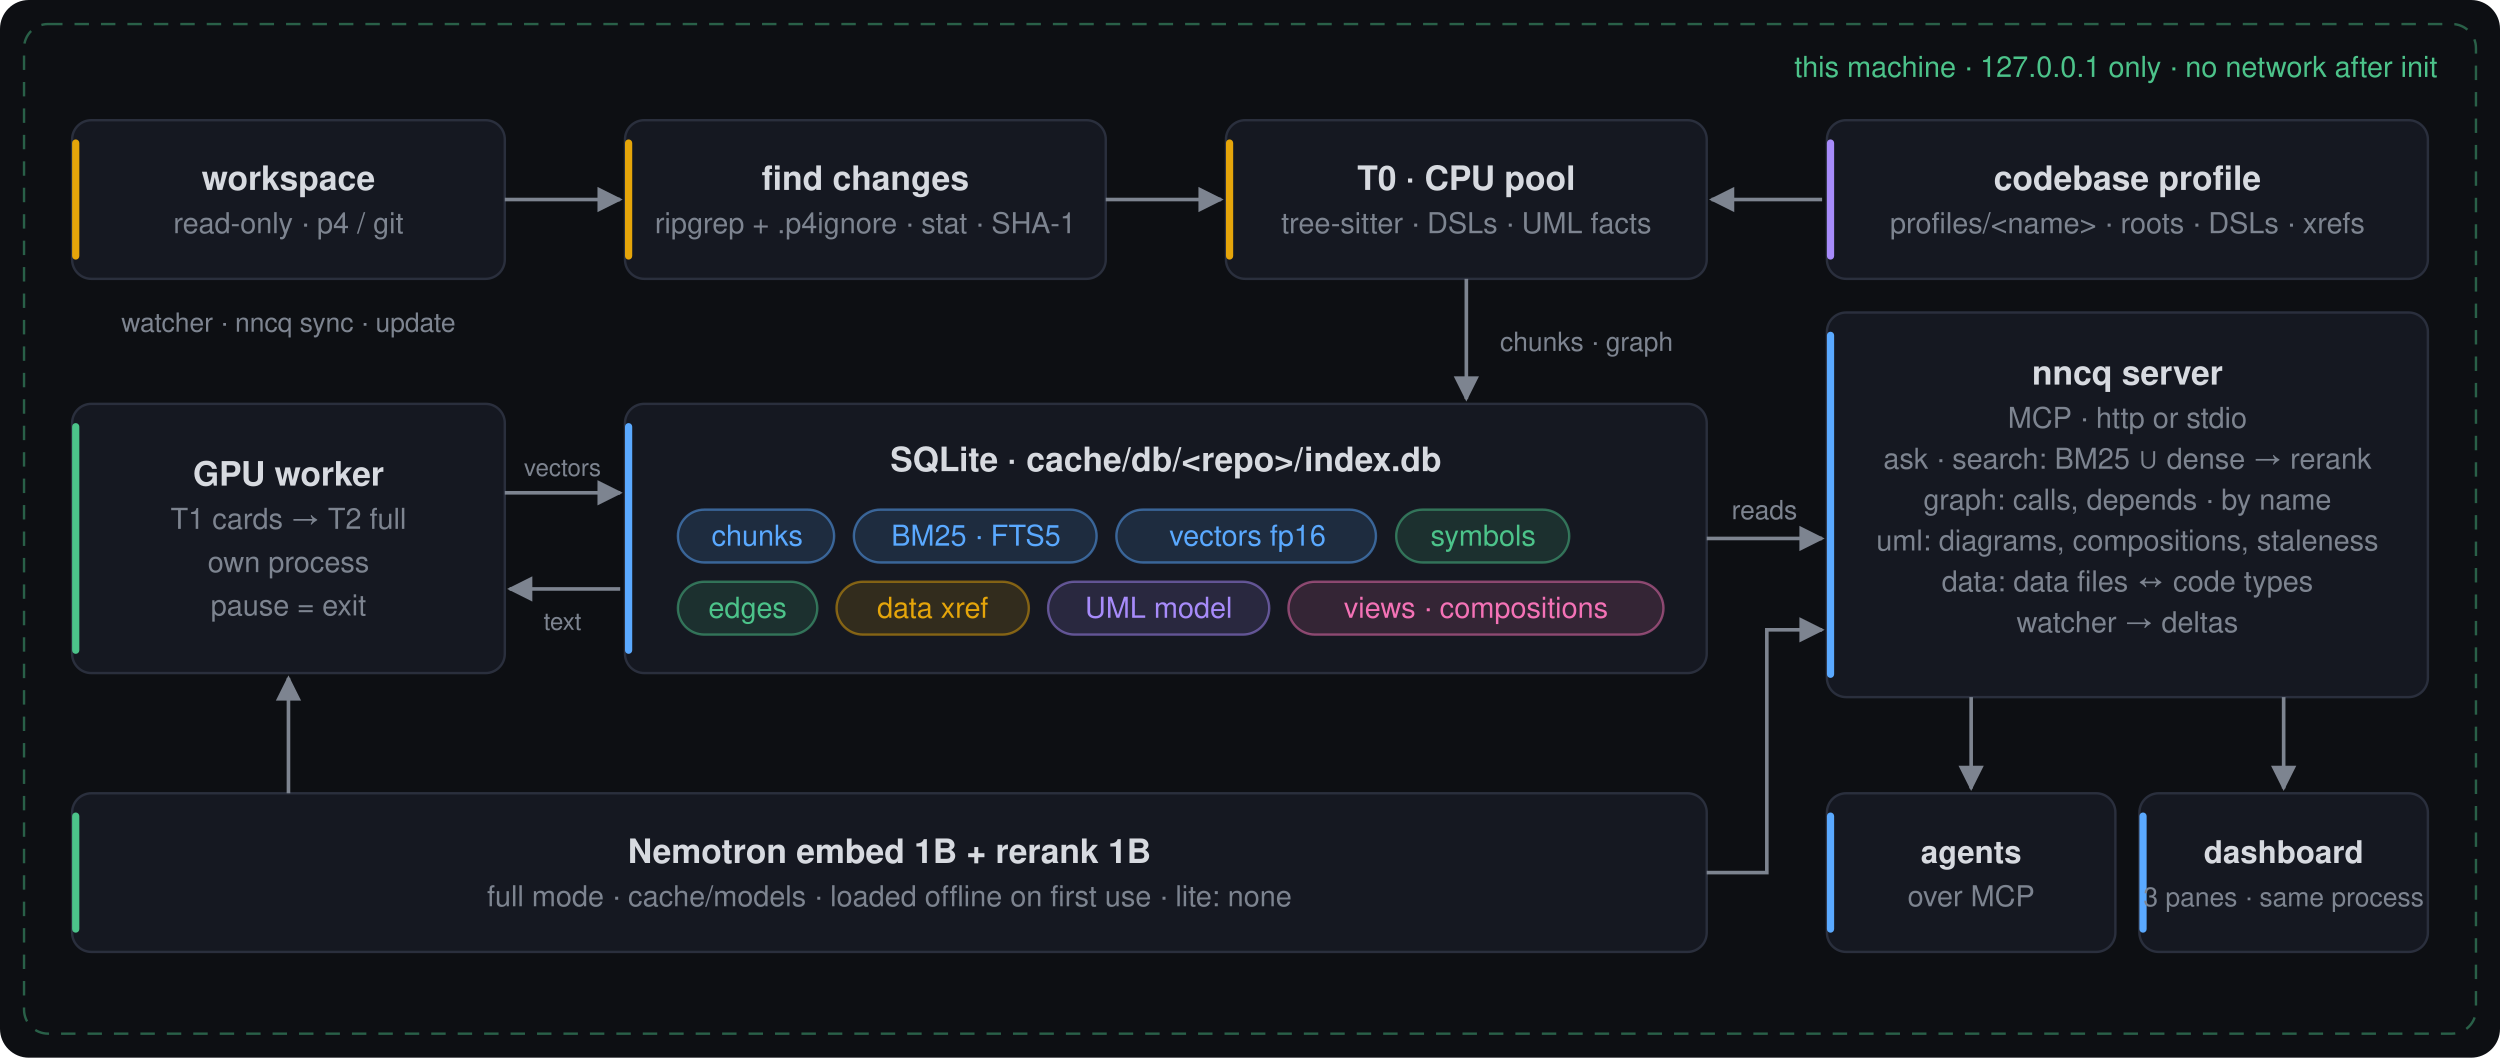
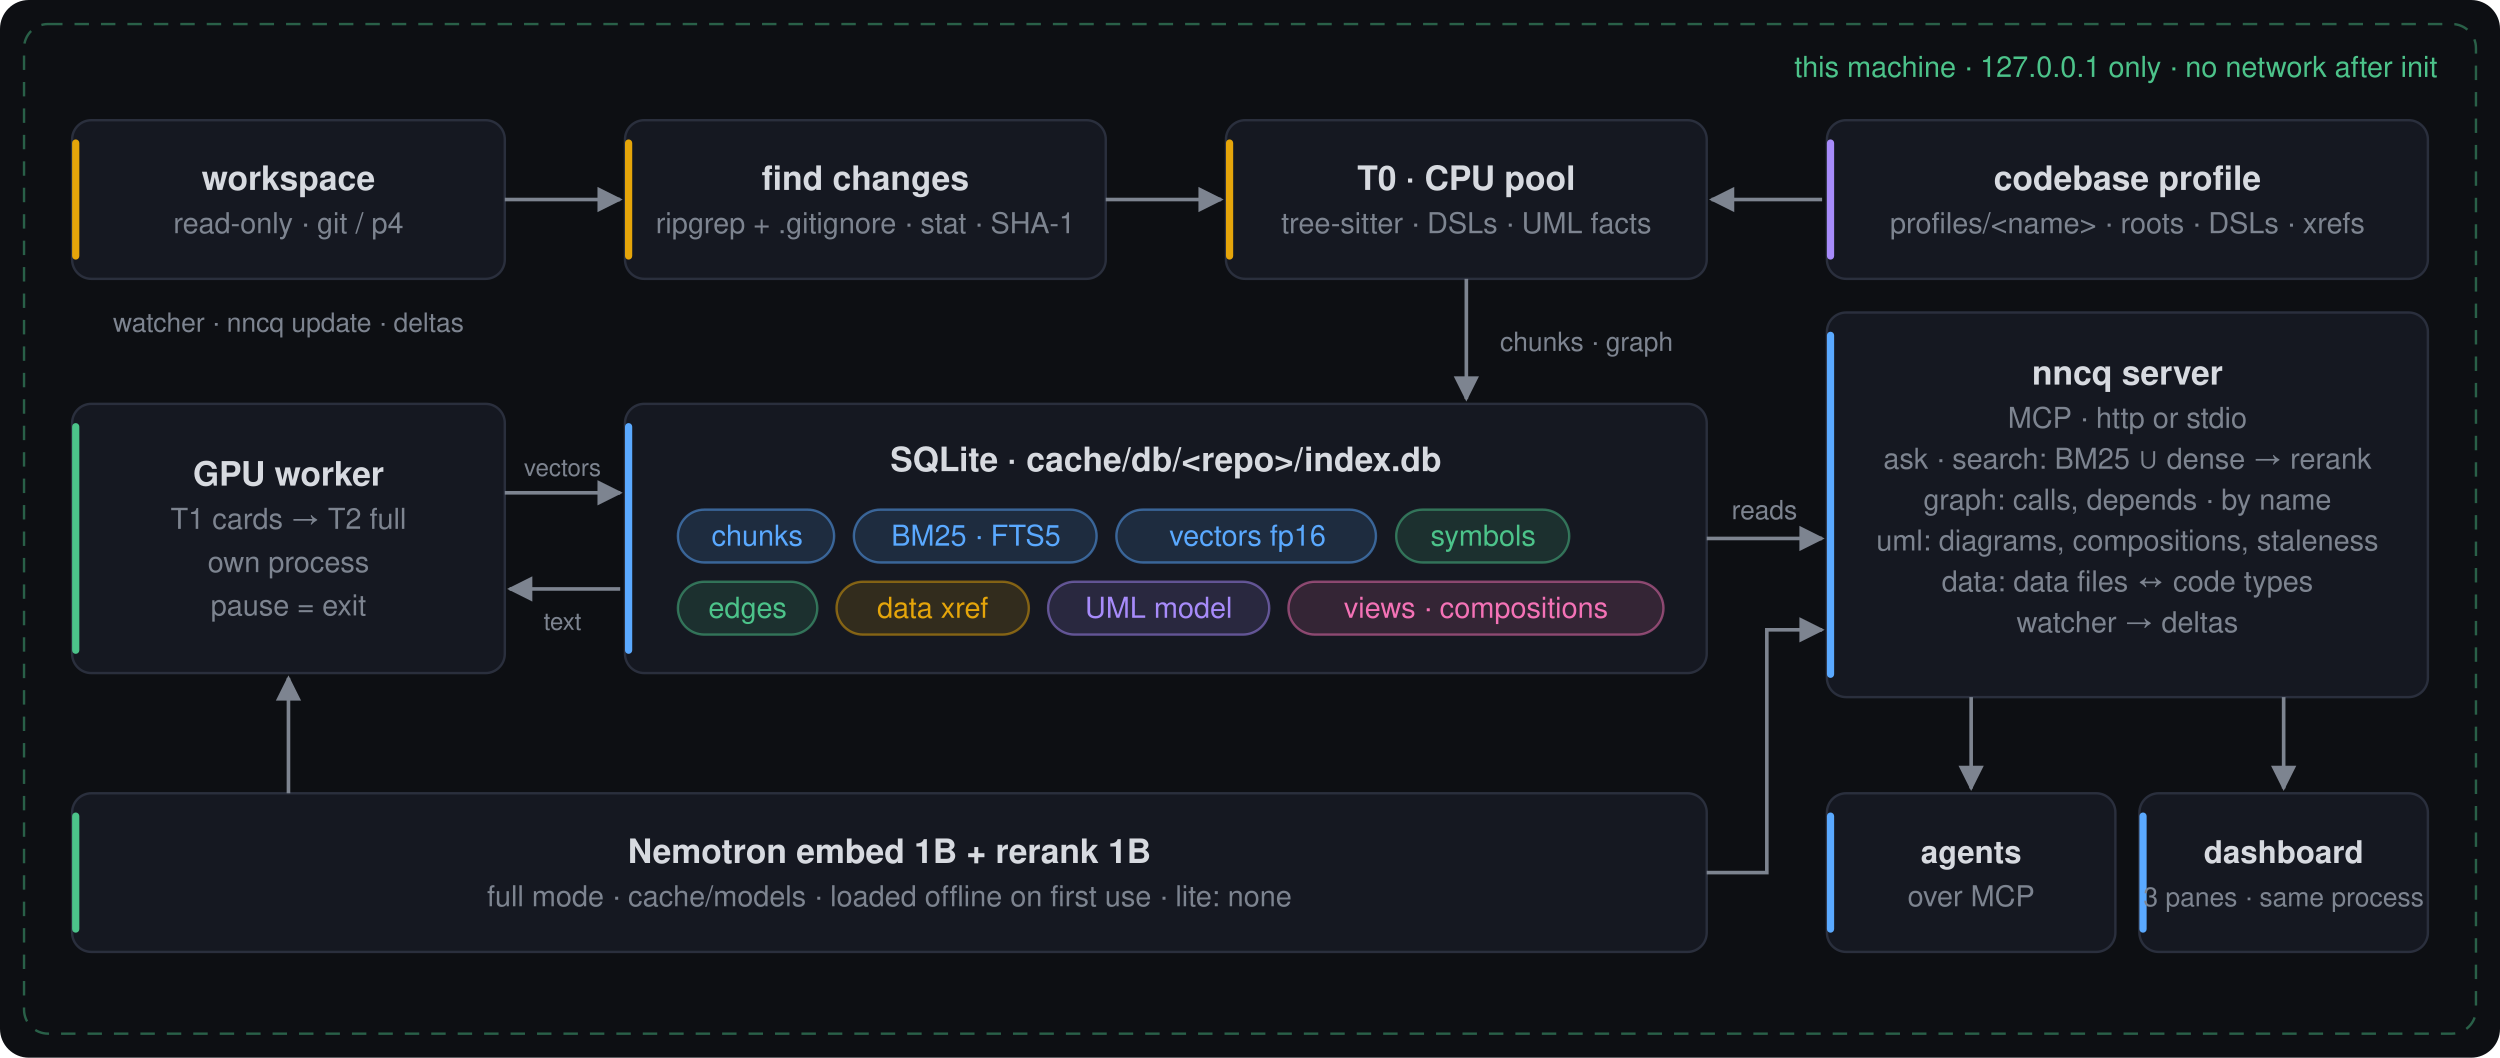
<svg xmlns="http://www.w3.org/2000/svg" viewBox="0 0 1040 440" width="1040" height="440" font-family="Segoe UI,Helvetica,Arial,sans-serif" role="img" aria-label="nncq architecture: profile-linked workspace, change detection, CPU parse into SQLite (chunks, graph, UML model), optional GPU worker, the server feeding agents over MCP and the three-pane dashboard">
  <defs>
    <marker id="a" viewBox="0 0 10 10" refX="9" refY="5" markerWidth="7" markerHeight="7" orient="auto-start-reverse">
      <path d="M0,0 L10,5 L0,10 z" fill="#7d8490" />
    </marker>
  </defs>
  <rect width="1040" height="440" rx="12" fill="#0d0f13" />
  <rect x="10" y="10" width="1020" height="420" rx="10" fill="none" stroke="#4cc38a" stroke-opacity=".45" stroke-dasharray="6 5" />
  <text x="1014" y="32" text-anchor="end" fill="#4cc38a" font-size="12">this machine · 127.0.0.1 only · no network after init</text>
  <rect x="30" y="50" width="180" height="66" rx="8" fill="#151821" stroke="#2a2f3d" />
  <rect x="30" y="58" width="3" height="50" rx="1.5" fill="#e5a50a" />
  <text x="120.0" y="79.0" text-anchor="middle" fill="#d7dae0" font-size="14" font-weight="600">workspace</text>
-   <text x="120.0" y="97.0" text-anchor="middle" fill="#7d8490" font-size="12">read-only · p4 / git</text>
+   <text x="120.0" y="97.0" text-anchor="middle" fill="#7d8490" font-size="12">read-only · git / p4</text>
  <rect x="260" y="50" width="200" height="66" rx="8" fill="#151821" stroke="#2a2f3d" />
  <rect x="260" y="58" width="3" height="50" rx="1.5" fill="#e5a50a" />
  <text x="360.0" y="79.0" text-anchor="middle" fill="#d7dae0" font-size="14" font-weight="600">find changes</text>
-   <text x="360.0" y="97.0" text-anchor="middle" fill="#7d8490" font-size="12">ripgrep + .p4ignore · stat · SHA-1</text>
+   <text x="360.0" y="97.0" text-anchor="middle" fill="#7d8490" font-size="12">ripgrep + .gitignore · stat · SHA-1</text>
  <rect x="510" y="50" width="200" height="66" rx="8" fill="#151821" stroke="#2a2f3d" />
  <rect x="510" y="58" width="3" height="50" rx="1.5" fill="#e5a50a" />
  <text x="610.0" y="79.0" text-anchor="middle" fill="#d7dae0" font-size="14" font-weight="600">T0 · CPU pool</text>
  <text x="610.0" y="97.0" text-anchor="middle" fill="#7d8490" font-size="12">tree-sitter · DSLs · UML facts</text>
  <rect x="760" y="50" width="250" height="66" rx="8" fill="#151821" stroke="#2a2f3d" />
  <rect x="760" y="58" width="3" height="50" rx="1.5" fill="#a78bfa" />
  <text x="885.0" y="79.0" text-anchor="middle" fill="#d7dae0" font-size="14" font-weight="600">codebase profile</text>
  <text x="885.0" y="97.0" text-anchor="middle" fill="#7d8490" font-size="12">profiles/&lt;name&gt; · roots · DSLs · xrefs</text>
  <path d="M758,83 L712,83" fill="none" stroke="#7d8490" stroke-width="1.5" marker-end="url(#a)" />
  <path d="M210,83 L258,83" fill="none" stroke="#7d8490" stroke-width="1.5" marker-end="url(#a)" />
  <path d="M460,83 L508,83" fill="none" stroke="#7d8490" stroke-width="1.5" marker-end="url(#a)" />
-   <text x="120" y="138" text-anchor="middle" fill="#7d8490" font-size="11">watcher · nncq sync · update</text>
+   <text x="120" y="138" text-anchor="middle" fill="#7d8490" font-size="11">watcher · nncq update · deltas</text>
  <rect x="260" y="168" width="450" height="112" rx="8" fill="#151821" stroke="#2a2f3d" />
  <rect x="260" y="176" width="3" height="96" rx="1.5" fill="#5aa9ff" />
  <text x="485" y="196" text-anchor="middle" fill="#d7dae0" font-size="14" font-weight="600">SQLite · cache/db/&lt;repo&gt;/index.db</text>
  <rect x="282" y="212" width="65" height="22" rx="11" fill="#5aa9ff" fill-opacity=".14" stroke="#5aa9ff" stroke-opacity=".5" />
  <text x="315" y="227" text-anchor="middle" fill="#5aa9ff" font-size="12">chunks</text>
  <rect x="355.2" y="212" width="101" height="22" rx="11" fill="#5aa9ff" fill-opacity=".14" stroke="#5aa9ff" stroke-opacity=".5" />
  <text x="406" y="227" text-anchor="middle" fill="#5aa9ff" font-size="12">BM25 · FTS5</text>
  <rect x="464.4" y="212" width="108" height="22" rx="11" fill="#5aa9ff" fill-opacity=".14" stroke="#5aa9ff" stroke-opacity=".5" />
  <text x="519" y="227" text-anchor="middle" fill="#5aa9ff" font-size="12">vectors fp16</text>
  <rect x="580.8" y="212" width="72" height="22" rx="11" fill="#4cc38a" fill-opacity=".14" stroke="#4cc38a" stroke-opacity=".5" />
  <text x="617" y="227" text-anchor="middle" fill="#4cc38a" font-size="12">symbols</text>
  <rect x="282" y="242" width="58" height="22" rx="11" fill="#4cc38a" fill-opacity=".14" stroke="#4cc38a" stroke-opacity=".5" />
  <text x="311" y="257" text-anchor="middle" fill="#4cc38a" font-size="12">edges</text>
  <rect x="348.0" y="242" width="80" height="22" rx="11" fill="#e5a50a" fill-opacity=".14" stroke="#e5a50a" stroke-opacity=".5" />
  <text x="388" y="257" text-anchor="middle" fill="#e5a50a" font-size="12">data xref</text>
  <rect x="436" y="242" width="92" height="22" rx="11" fill="#a78bfa" fill-opacity=".14" stroke="#a78bfa" stroke-opacity=".5" />
  <text x="482" y="257" text-anchor="middle" fill="#a78bfa" font-size="12">UML model</text>
  <rect x="536" y="242" width="156" height="22" rx="11" fill="#f472b6" fill-opacity=".14" stroke="#f472b6" stroke-opacity=".5" />
  <text x="614" y="257" text-anchor="middle" fill="#f472b6" font-size="12">views · compositions</text>
  <path d="M610,116 L610,166" fill="none" stroke="#7d8490" stroke-width="1.5" marker-end="url(#a)" />
  <text x="660" y="146" text-anchor="middle" fill="#7d8490" font-size="11">chunks · graph</text>
  <rect x="30" y="168" width="180" height="112" rx="8" fill="#151821" stroke="#2a2f3d" />
  <rect x="30" y="176" width="3" height="96" rx="1.5" fill="#4cc38a" />
  <text x="120.0" y="202.0" text-anchor="middle" fill="#d7dae0" font-size="14" font-weight="600">GPU worker</text>
  <text x="120.0" y="220.0" text-anchor="middle" fill="#7d8490" font-size="12">T1 cards → T2 full</text>
  <text x="120.0" y="238.0" text-anchor="middle" fill="#7d8490" font-size="12">own process</text>
  <text x="120.0" y="256.0" text-anchor="middle" fill="#7d8490" font-size="12">pause = exit</text>
  <path d="M210,205 L258,205" fill="none" stroke="#7d8490" stroke-width="1.5" marker-end="url(#a)" />
  <path d="M258,245 L212,245" fill="none" stroke="#7d8490" stroke-width="1.5" marker-end="url(#a)" />
  <text x="234" y="198" text-anchor="middle" fill="#7d8490" font-size="10">vectors</text>
  <text x="234" y="262" text-anchor="middle" fill="#7d8490" font-size="10">text</text>
  <rect x="760" y="130" width="250" height="160" rx="8" fill="#151821" stroke="#2a2f3d" />
  <rect x="760" y="138" width="3" height="144" rx="1.5" fill="#5aa9ff" />
  <text x="885.0" y="160.0" text-anchor="middle" fill="#d7dae0" font-size="14" font-weight="600">nncq server</text>
  <text x="885.0" y="178.0" text-anchor="middle" fill="#7d8490" font-size="12">MCP · http or stdio</text>
  <text x="885.0" y="195.0" text-anchor="middle" fill="#7d8490" font-size="12">ask · search: BM25 ∪ dense → rerank</text>
  <text x="885.0" y="212.0" text-anchor="middle" fill="#7d8490" font-size="12">graph: calls, depends · by name</text>
  <text x="885.0" y="229.0" text-anchor="middle" fill="#7d8490" font-size="12">uml: diagrams, compositions, staleness</text>
  <text x="885.0" y="246.0" text-anchor="middle" fill="#7d8490" font-size="12">data: data files ↔ code types</text>
  <text x="885.0" y="263.0" text-anchor="middle" fill="#7d8490" font-size="12">watcher → deltas</text>
  <path d="M710,224 L758,224" fill="none" stroke="#7d8490" stroke-width="1.5" marker-end="url(#a)" />
  <text x="734" y="216" text-anchor="middle" fill="#7d8490" font-size="11">reads</text>
  <rect x="760" y="330" width="120" height="66" rx="8" fill="#151821" stroke="#2a2f3d" />
  <rect x="760" y="338" width="3" height="50" rx="1.5" fill="#5aa9ff" />
  <text x="820.0" y="359.0" text-anchor="middle" fill="#d7dae0" font-size="13" font-weight="600">agents</text>
  <text x="820.0" y="377.0" text-anchor="middle" fill="#7d8490" font-size="12">over MCP</text>
  <rect x="890" y="330" width="120" height="66" rx="8" fill="#151821" stroke="#2a2f3d" />
  <rect x="890" y="338" width="3" height="50" rx="1.5" fill="#5aa9ff" />
  <text x="950.0" y="359.0" text-anchor="middle" fill="#d7dae0" font-size="13" font-weight="600">dashboard</text>
  <text x="950.0" y="377.0" text-anchor="middle" fill="#7d8490" font-size="11">3 panes · same process</text>
  <path d="M820,290 L820,328" fill="none" stroke="#7d8490" stroke-width="1.5" marker-end="url(#a)" />
  <path d="M950,290 L950,328" fill="none" stroke="#7d8490" stroke-width="1.5" marker-end="url(#a)" />
  <rect x="30" y="330" width="680" height="66" rx="8" fill="#151821" stroke="#2a2f3d" />
  <rect x="30" y="338" width="3" height="50" rx="1.5" fill="#4cc38a" />
  <text x="370.0" y="359.0" text-anchor="middle" fill="#d7dae0" font-size="14" font-weight="600">Nemotron embed 1B + rerank 1B</text>
  <text x="370.0" y="377.0" text-anchor="middle" fill="#7d8490" font-size="12">full mode · cache/models · loaded offline on first use · lite: none</text>
  <path d="M120,330 L120,282" fill="none" stroke="#7d8490" stroke-width="1.5" marker-end="url(#a)" />
  <path d="M710,363 L735,363 L735,262 L758,262" fill="none" stroke="#7d8490" stroke-width="1.5" marker-end="url(#a)" />
</svg>
